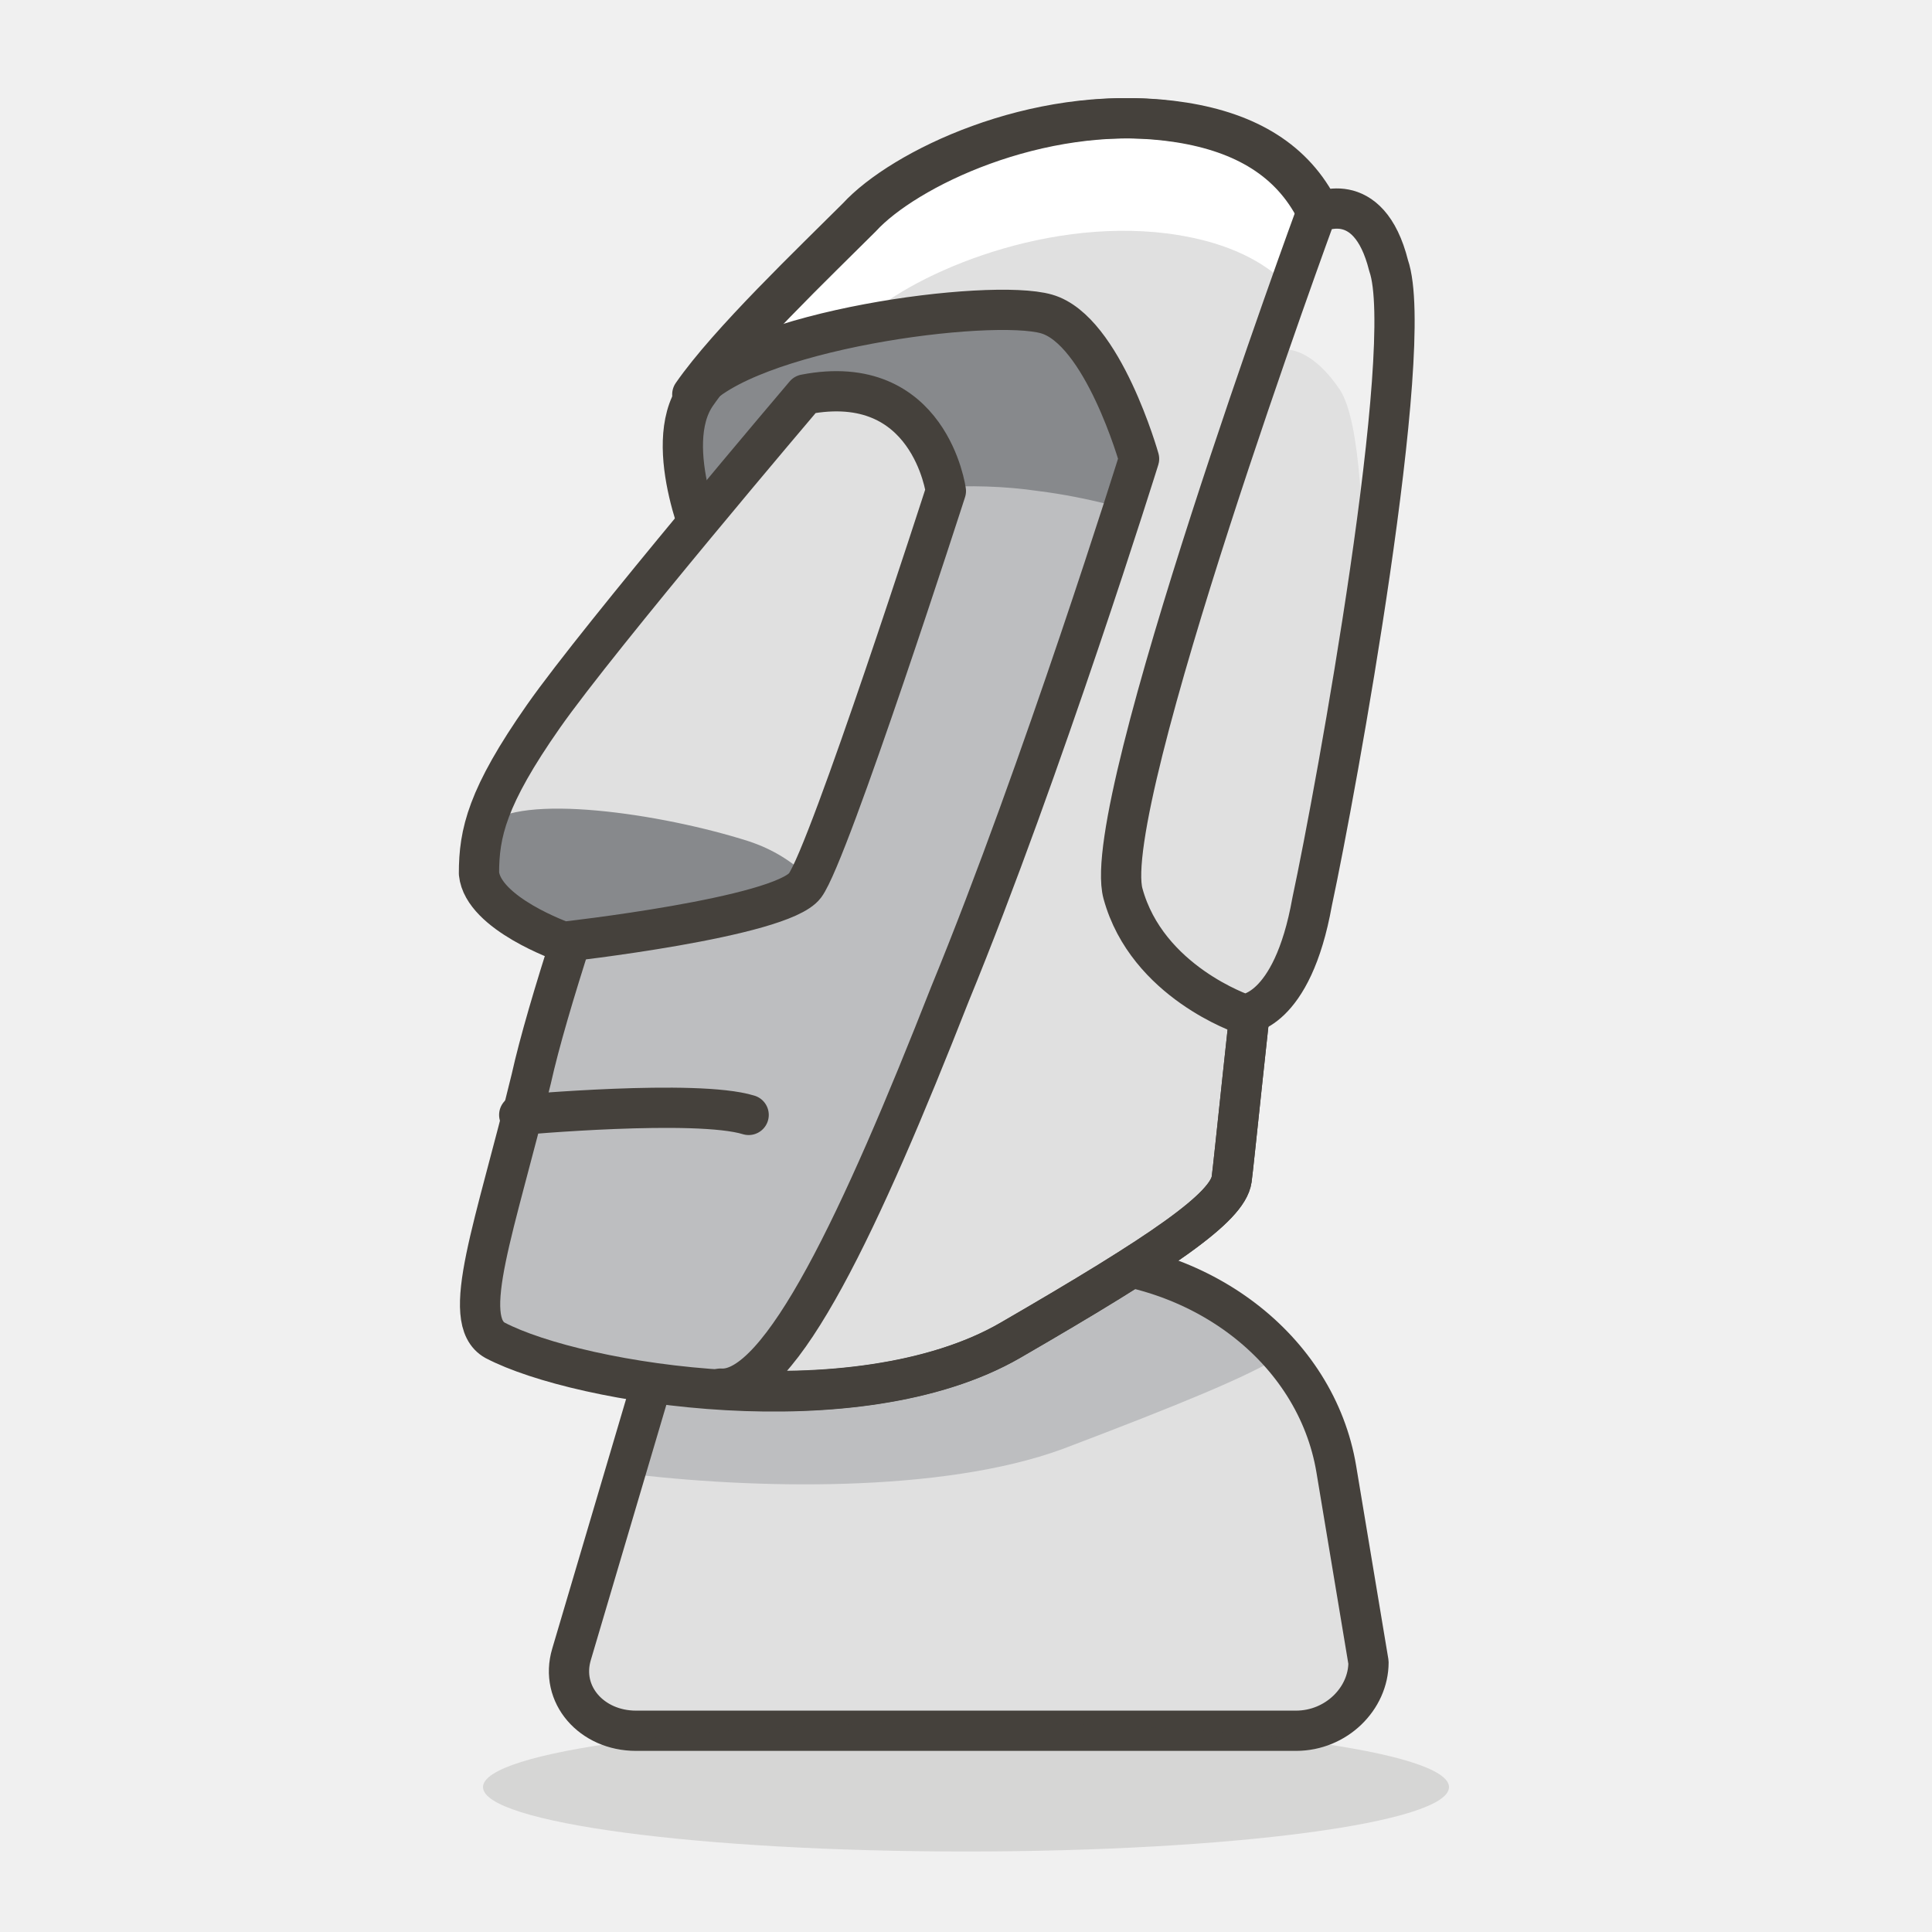
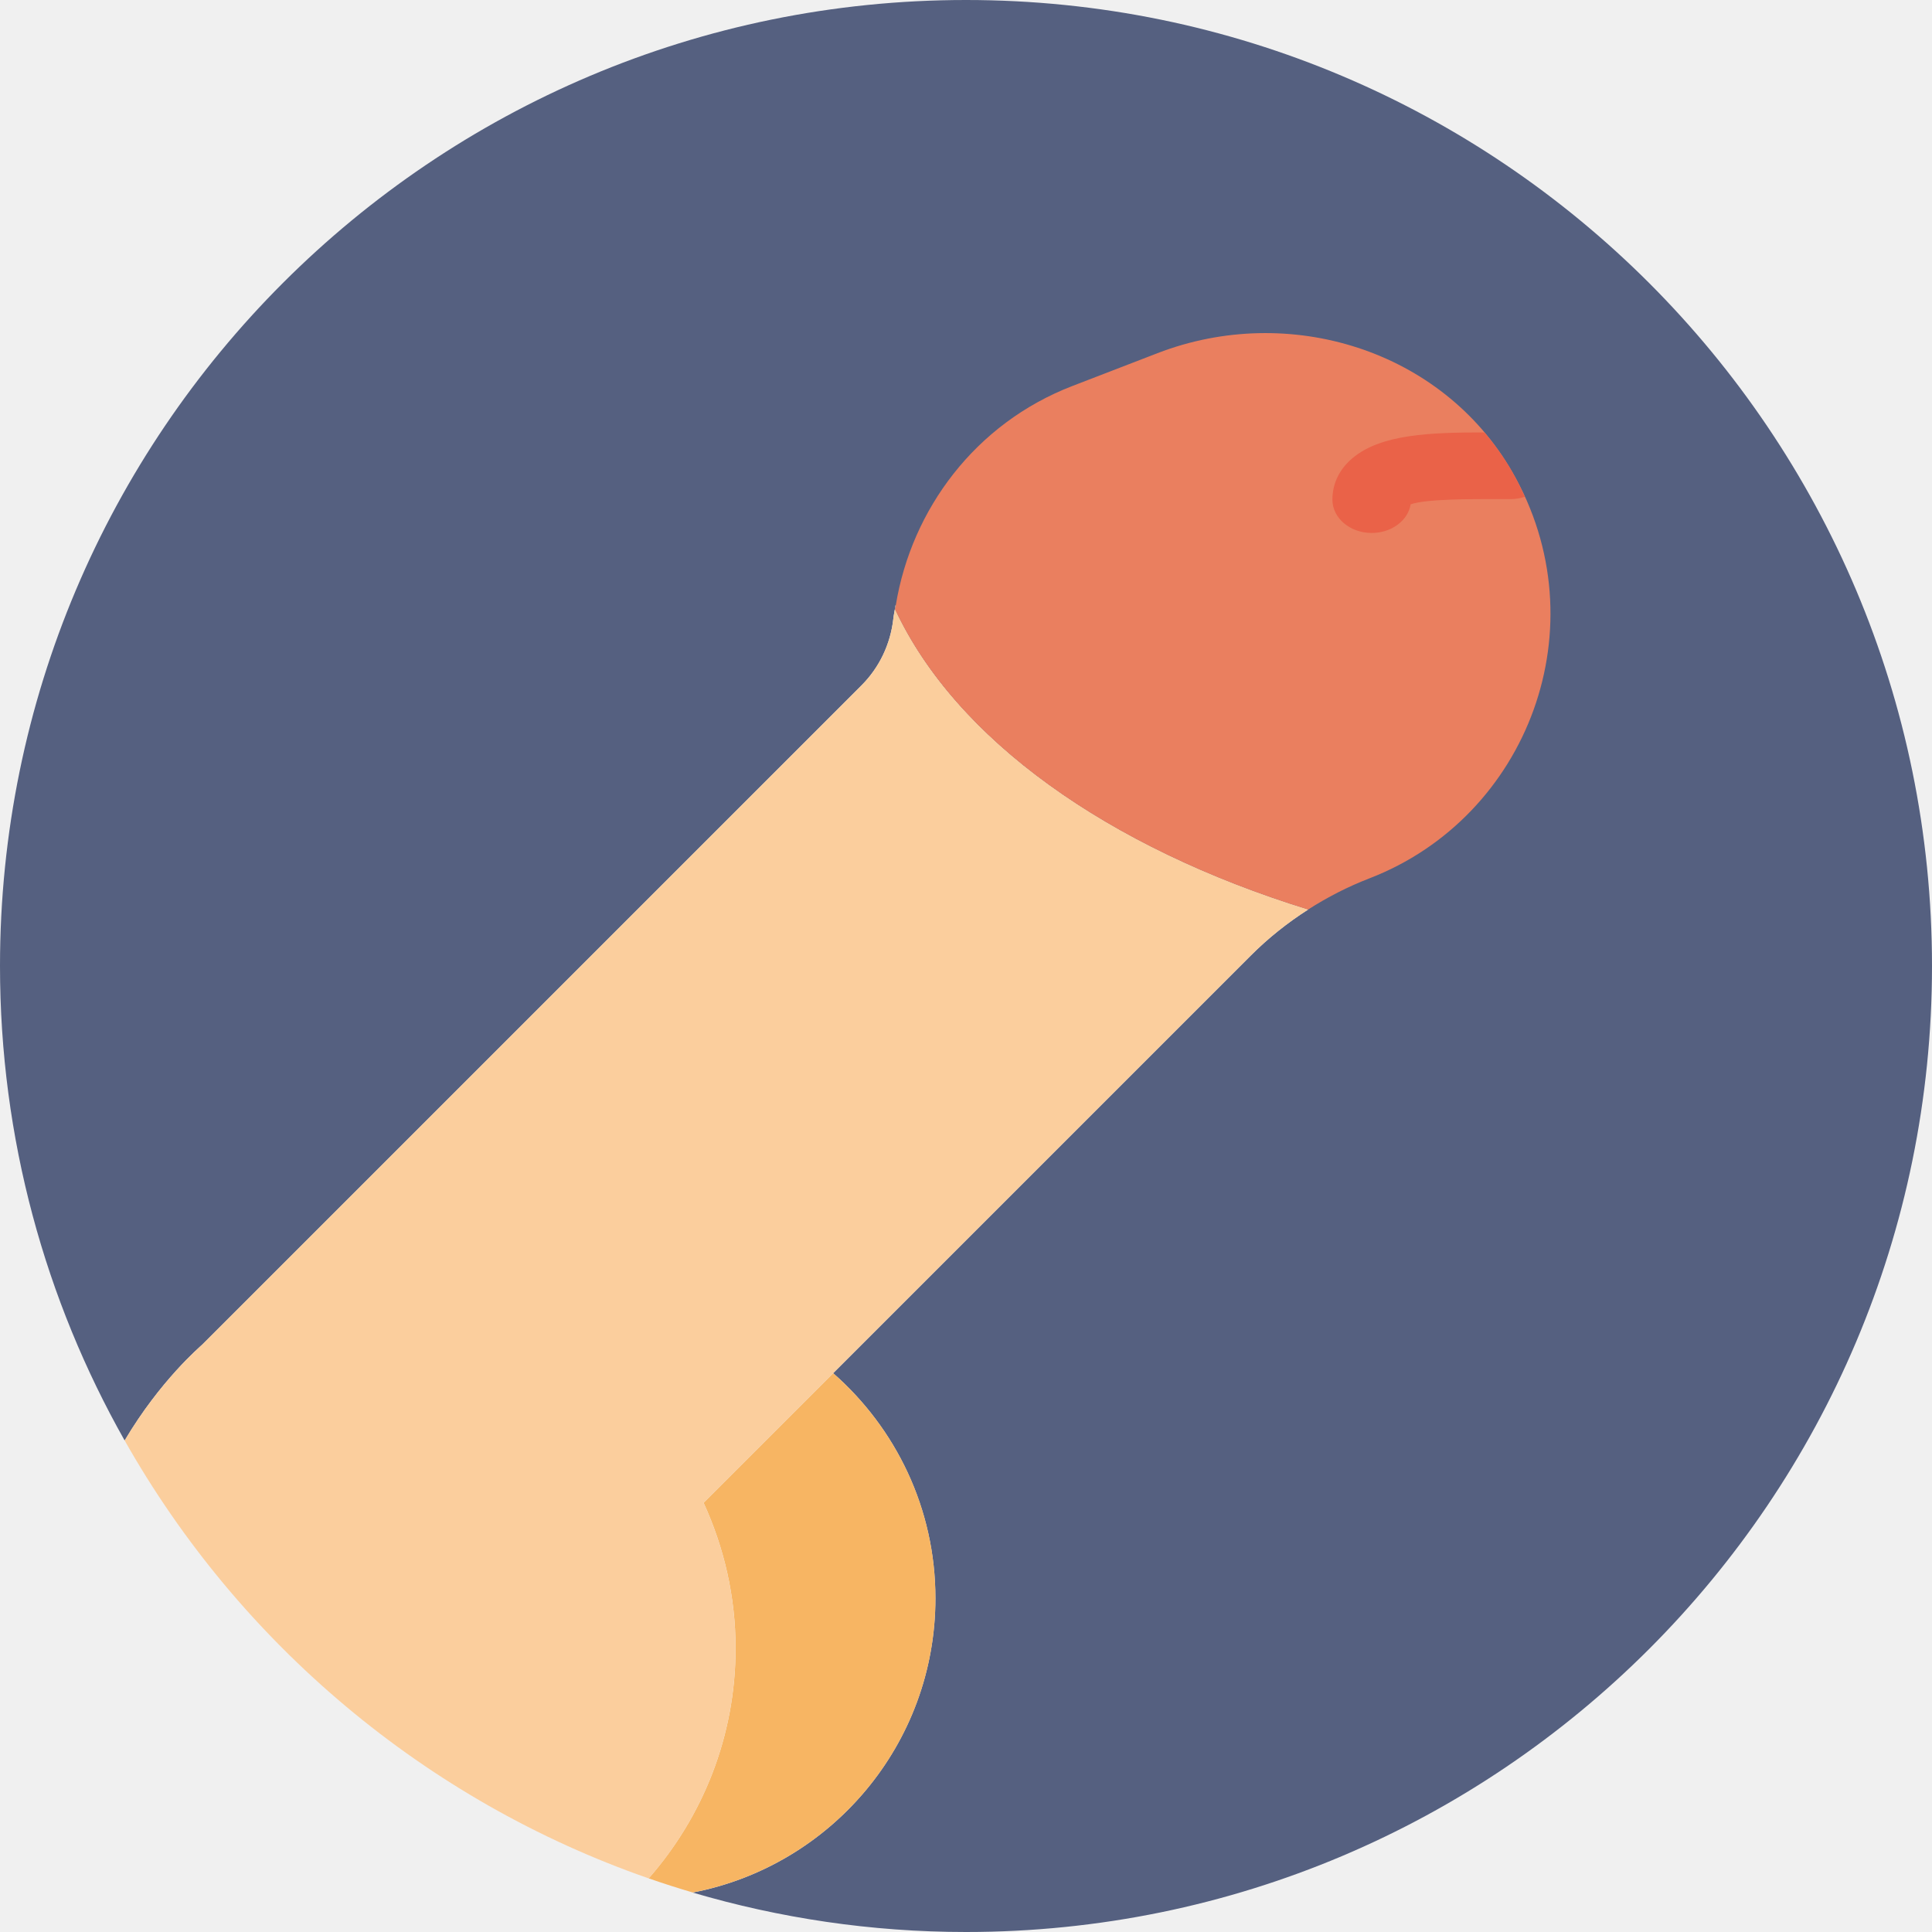
- <svg xmlns="http://www.w3.org/2000/svg" xml:space="preserve" id="Icons" x="0" y="0" version="1.1" viewBox="0 0 48 48">
-   <style>.st3{fill:none;stroke:#45413c;stroke-linecap:round;stroke-linejoin:round;stroke-miterlimit:10}.st21{fill:#87898c}.st22{fill:#e0e0e0}.st29{fill:#bdbec0}</style>
-   <g id="XMLID_17674_">
-     <path id="XMLID_17692_" d="M32.2 43H15.8c-1.1 0-1.9-.9-1.6-1.9l2.9-9.8h9.3c3.4 0 6.3 2.2 6.8 5.2l.8 4.8c0 .9-.8 1.7-1.8 1.7z" class="st22" />
-     <path id="XMLID_17691_" d="M26.3 31.3H17l-1.5 5.3c3.2.4 7.9.5 10.9-.6 2.9-1.1 4.6-1.8 5.4-2.3-1.3-1.5-3.3-2.4-5.5-2.4z" class="st29" />
-     <path id="XMLID_17690_" d="M32.2 43H15.8c-1.1 0-1.9-.9-1.6-1.9l2.9-9.8h9.3c3.4 0 6.3 2.2 6.8 5.2l.8 4.8c0 .9-.8 1.7-1.8 1.7z" class="st3" />
-     <path id="XMLID_17689_" d="M12.3 33.3c2.1 1.1 9 2.2 12.8 0 3.8-2.2 5.4-3.3 5.5-4 .1-.7 1.4-14 2.4-18.9 1-4.9-.6-7-3.9-7.4-3.3-.4-6.6 1.2-7.7 2.4-1.1 1.1-3.2 3.1-4.1 4.4-.9 1.3.3 3.9.3 3.9s-3.6 9.5-4.4 13.1c-.9 3.7-1.8 6-.9 6.5z" class="st29" />
-     <path id="XMLID_17688_" d="M29 3c-3.3-.4-6.6 1.2-7.7 2.4-1.1 1.1-3.2 3.1-4.1 4.4-.7 1.1-.1 3.1.2 3.7 1.4-.6 5-1.8 8.4-1.3 2.4.3 4.8 1.3 6.5 2.2.2-1.6.4-3 .6-4 1-4.9-.6-7-3.9-7.4z" class="st21" />
-     <path id="XMLID_17687_" d="M29 3c-3.3-.4-6.6 1.2-7.7 2.4-1.1 1.1-3.2 3.1-4.1 4.4 1.3-1.6 7.4-2.4 8.8-2 1.4.4 2.3 3.6 2.3 3.6s-2.4 7.7-4.7 13.3c-2.2 5.6-4.2 9.9-5.7 9.8 2.5.2 5.3-.1 7.2-1.2 3.8-2.2 5.4-3.3 5.5-4 .1-.7 1.4-14 2.4-18.9.9-4.9-.7-7-4-7.4z" class="st22" />
-     <g id="XMLID_17685_">
-       <path id="XMLID_17686_" fill="#fff" d="M29 5.8c2.3.3 3.7 1.4 4.1 3.5.5-4.1-1-6-4.1-6.4-3.3-.4-6.6 1.2-7.7 2.4-1.1 1.1-3.2 3.1-4.1 4.4.6-.8 2.4-1.4 4.2-1.7 1.1-1.1 4.4-2.6 7.6-2.2z" />
+ <svg xmlns="http://www.w3.org/2000/svg" height="800px" width="800px" version="1.1" id="Capa_1" viewBox="0 0 58 58" xml:space="preserve">
+   <g>
+     <g>
+       <path style="fill:#556080;" d="M29,0C12.984,0,0,12.984,0,29c0,5.179,1.364,10.036,3.742,14.245    c1.075-1.811,2.261-2.811,2.334-2.883l19.788-19.788c0.536-0.536,0.868-1.238,0.953-1.991c0.016-0.141,0.047-0.278,0.07-0.417    c0.002,0,0.005,0,0.007,0.001c-0.007,0.043-0.019,0.084-0.025,0.127c1.82,3.902,6.374,7.151,12.401,9.012    c0,0,0.001-0.001,0.001-0.001c-0.619,0.396-1.197,0.856-1.719,1.379l-12.54,12.54c1.878,1.649,3.07,4.062,3.07,6.759    c0,4.384-3.137,8.032-7.287,8.833C23.398,57.582,26.149,58,29,58c16.016,0,29-12.984,29-29C58,12.984,45.016,0,29,0z" />
    </g>
-     <ellipse id="XMLID_17684_" cx="24" cy="44.4" fill="#45413c" opacity=".15" rx="12" ry="1.6" />
-     <path id="XMLID_17683_" d="M12.3 33.3c2.1 1.1 9 2.2 12.8 0 3.8-2.2 5.4-3.3 5.5-4 .1-.7 1.4-14 2.4-18.9 1-4.9-.6-7-3.9-7.4-3.3-.4-6.6 1.2-7.7 2.4-1.1 1.1-3.2 3.1-4.1 4.4-.9 1.3.3 3.9.3 3.9s-3.6 9.5-4.4 13.1c-.9 3.7-1.8 6-.9 6.5z" class="st3" />
-     <path id="XMLID_17682_" d="M29 3c-3.3-.4-6.6 1.2-7.7 2.4-1.1 1.1-3.2 3.1-4.1 4.4 1.3-1.6 7.4-2.4 8.8-2 1.4.4 2.3 3.6 2.3 3.6s-2.4 7.7-4.7 13.3c-2.2 5.6-4.2 9.9-5.7 9.8 2.5.2 5.3-.1 7.2-1.2 3.8-2.2 5.4-3.3 5.5-4 .1-.7 1.4-14 2.4-18.9.9-4.9-.7-7-4-7.4z" class="st3" />
-     <path id="XMLID_17681_" d="M20 9.8s-5.1 6-6.5 8c-1.4 2-1.6 2.9-1.6 3.9.1 1 2.1 1.7 2.1 1.7s5.4-.6 6-1.4c.6-.8 3.5-9.8 3.5-9.8s-.4-3-3.5-2.4z" class="st22" />
-     <path id="XMLID_17680_" d="M18.6 20.9c-2.2-.7-5.7-1.2-6.5-.4-.1.4-.2.8-.1 1.3.1 1 2.1 1.7 2.1 1.7s5.4-.6 6-1.4c0 0 .1-.1.1-.2-.5-.5-1-.8-1.6-1z" class="st21" />
-     <path id="XMLID_17679_" d="M20 9.8s-5.1 6-6.5 8c-1.4 2-1.6 2.9-1.6 3.9.1 1 2.1 1.7 2.1 1.7s5.4-.6 6-1.4c.6-.8 3.5-9.8 3.5-9.8s-.4-3-3.5-2.4z" class="st3" />
-     <path id="XMLID_17678_" d="M32.7 5.3S27.3 20 27.9 22.2c.6 2.2 3 3 3 3s1.2 0 1.7-2.8c.6-2.8 2.6-13.8 1.9-15.8-.5-2-1.8-1.3-1.8-1.3z" class="st22" />
-     <path id="XMLID_17677_" fill="#f0f0f0" d="M33.3 9.7c.5.8.6 3.3.6 6.1.6-3.8 1.1-8 .8-9.1-.6-2-1.9-1.3-1.9-1.3s-.5 1.3-1.1 3.3c.4-.1 1 .1 1.6 1z" />
-     <path id="XMLID_17676_" d="M32.7 5.3S27.3 20 27.9 22.2c.6 2.2 3 3 3 3s1.2 0 1.7-2.8c.6-2.8 2.6-13.8 1.9-15.8-.5-2-1.8-1.3-1.8-1.3z" class="st3" />
-     <path id="XMLID_17675_" d="M12.9 27.7s4.4-.4 5.7 0" class="st3" />
+     <path style="fill:#F7B563;" d="M25.012,41.224l-3.89,3.89c0.611,1.331,0.961,2.807,0.961,4.368c0,2.649-0.99,5.061-2.609,6.908   c0.436,0.152,0.877,0.293,1.322,0.424c4.151-0.8,7.287-4.448,7.287-8.833C28.083,45.286,26.891,42.874,25.012,41.224z" />
+     <g>
+       <path style="fill:#FBCE9D;" d="M39.272,27.305c0,0-0.001,0-0.001,0.001c-6.026-1.861-10.581-5.11-12.401-9.012    c0.006-0.043,0.018-0.084,0.025-0.127c-0.002,0-0.005,0-0.007-0.001c-0.023,0.139-0.055,0.276-0.07,0.417    c-0.086,0.753-0.418,1.455-0.953,1.991L6.076,40.361c-0.072,0.072-1.259,1.073-2.334,2.883    c3.445,6.094,9.028,10.815,15.733,13.147c1.618-1.847,2.607-4.26,2.607-6.909c0-1.561-0.35-3.037-0.961-4.368l16.431-16.431    C38.075,28.161,38.653,27.701,39.272,27.305z" />
+     </g>
+     <g>
+       <path style="fill:#EA7F5F;" d="M45.398,14.164c-2.11-3.662-6.704-5.083-10.648-3.562l-2.559,0.987    c-2.907,1.121-4.825,3.696-5.298,6.577c0.001,0,0.001,0,0.002,0c-0.007,0.043-0.019,0.084-0.025,0.127    c1.82,3.902,6.374,7.151,12.401,9.012l0,0c0.578-0.371,1.193-0.686,1.837-0.935h0C45.882,24.53,48.057,18.78,45.398,14.164z" />
+     </g>
+     <path style="fill:#EA6248;" d="M45.398,14.164c-0.245-0.426-0.527-0.818-0.835-1.183c-1.615,0.002-3.104,0.049-3.962,0.775   C40.207,14.088,40,14.518,40,15c0,0.553,0.529,1,1.18,1c0.596,0,1.089-0.374,1.169-0.86c0.472-0.165,1.843-0.157,2.608-0.158   l0.409,0.001c0.145,0,0.281-0.029,0.409-0.07C45.661,14.661,45.54,14.41,45.398,14.164z" />
  </g>
</svg>
